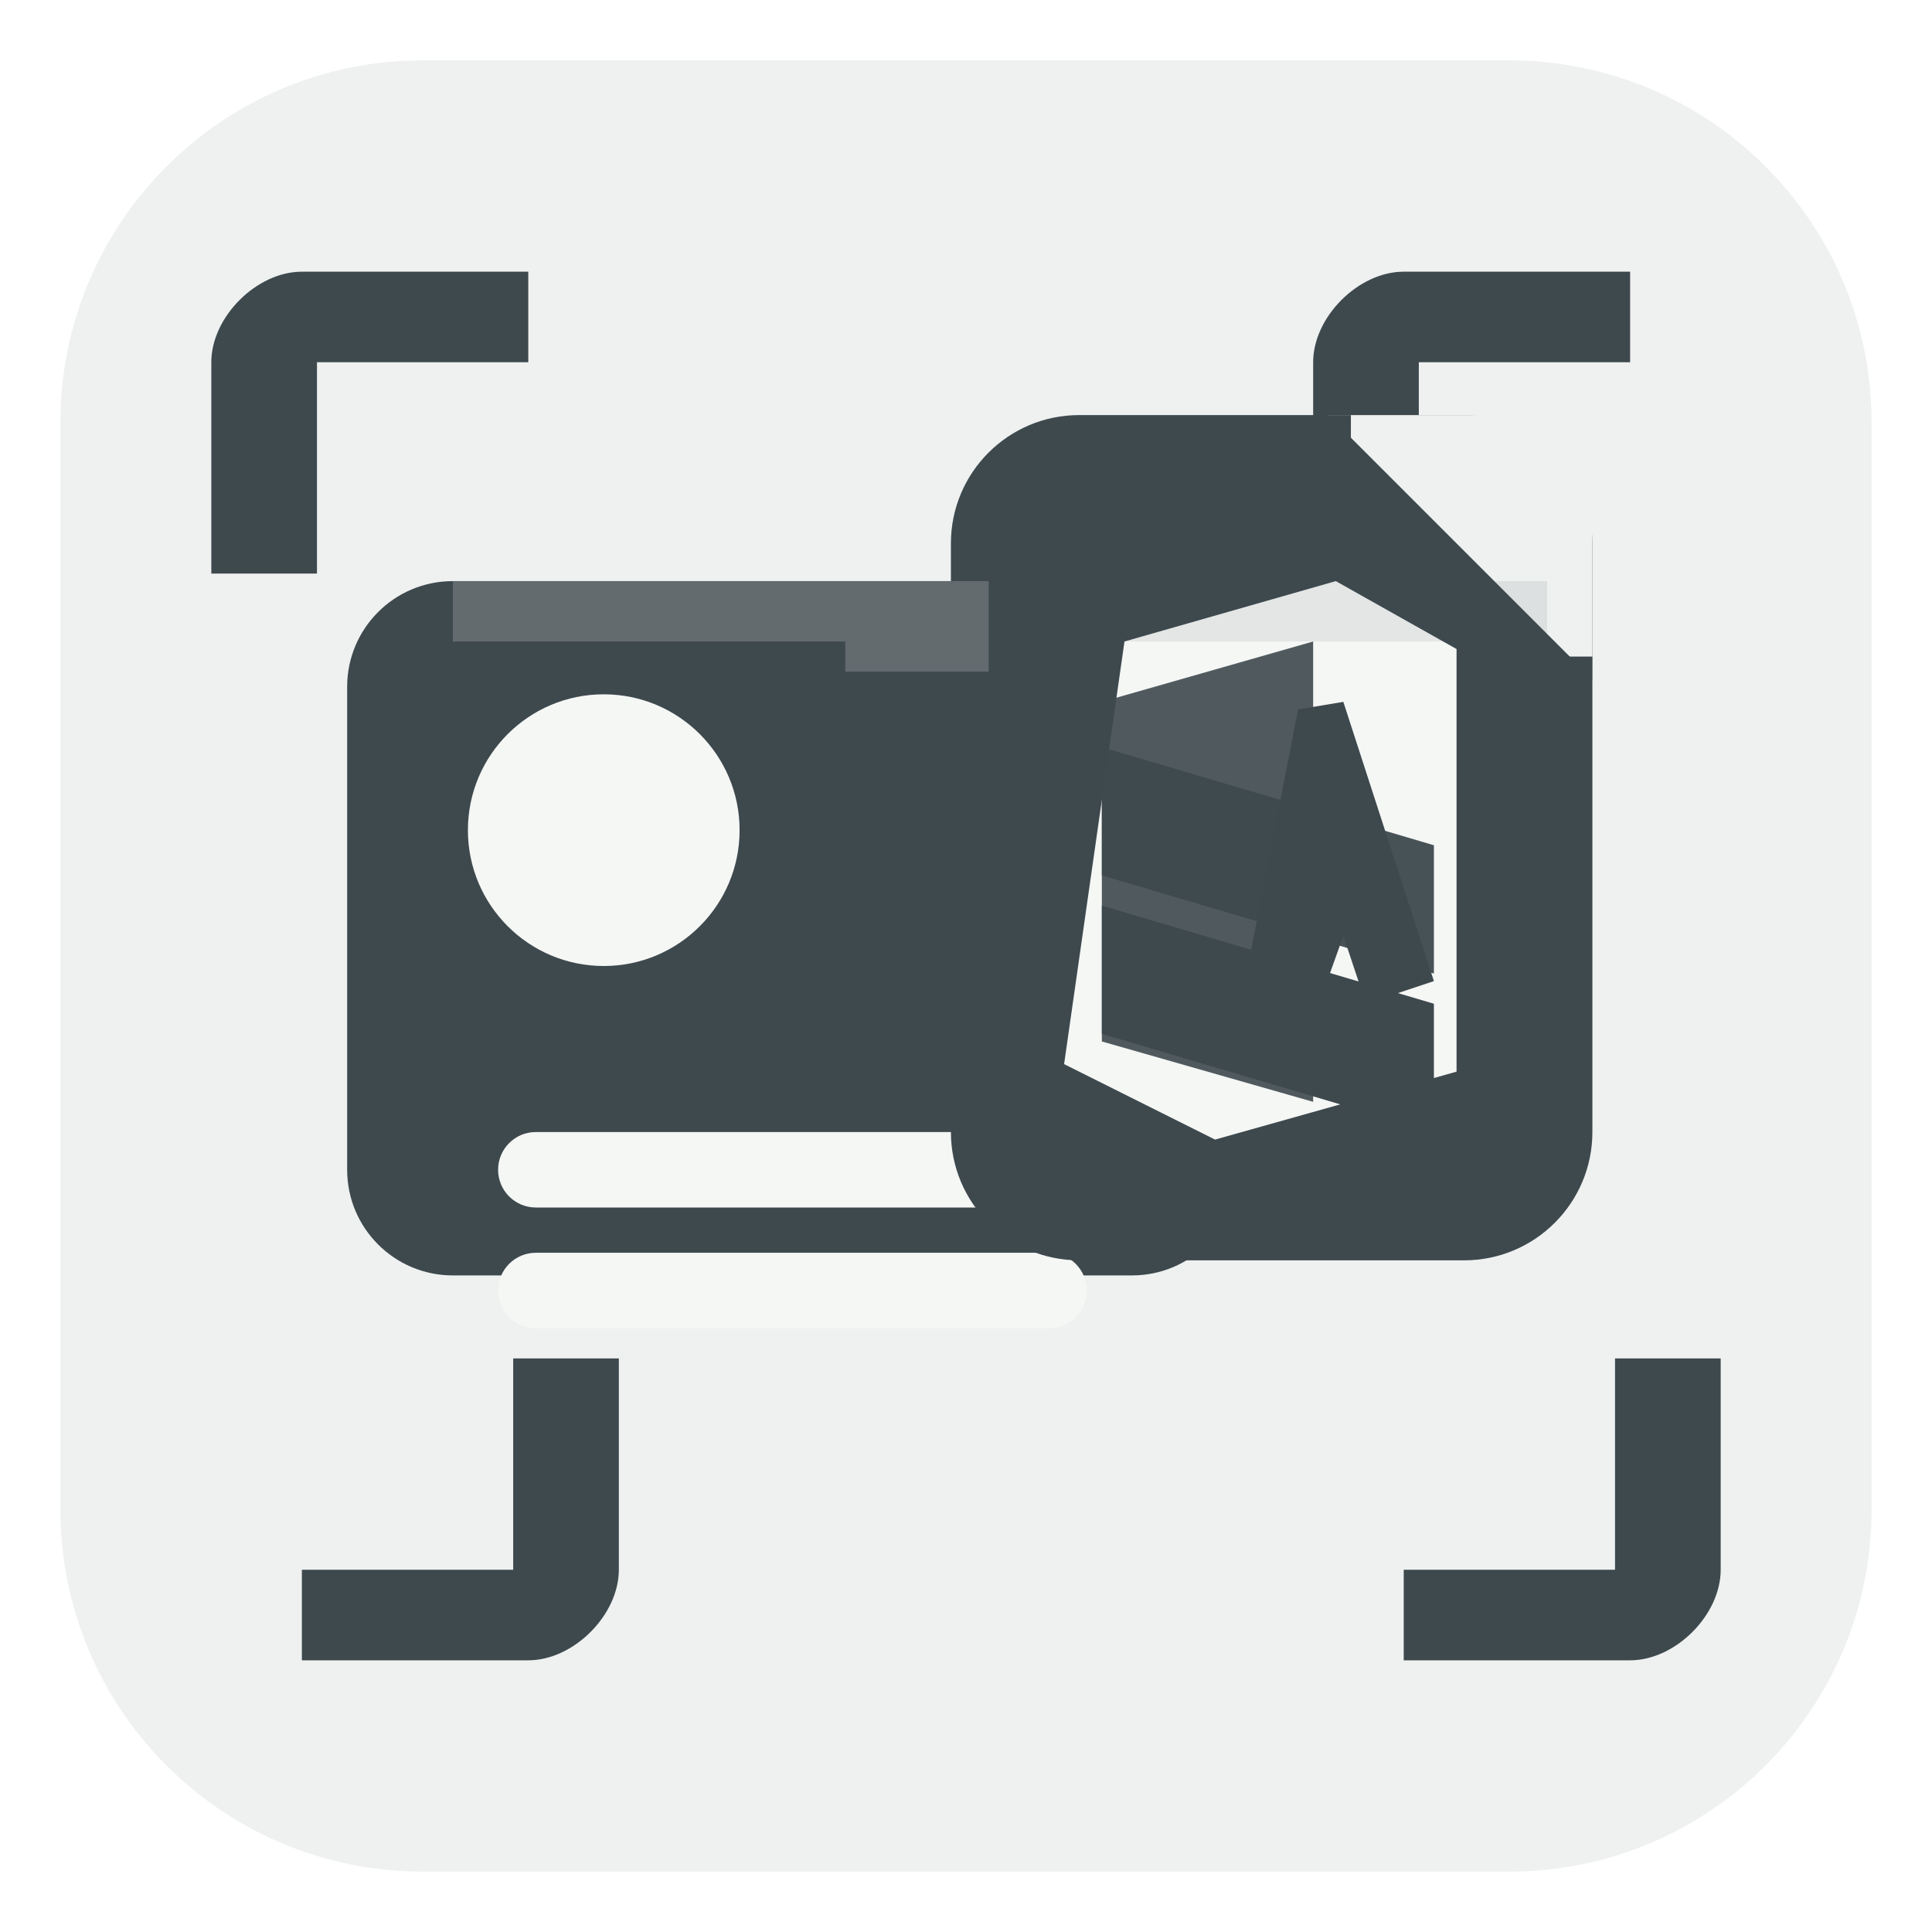
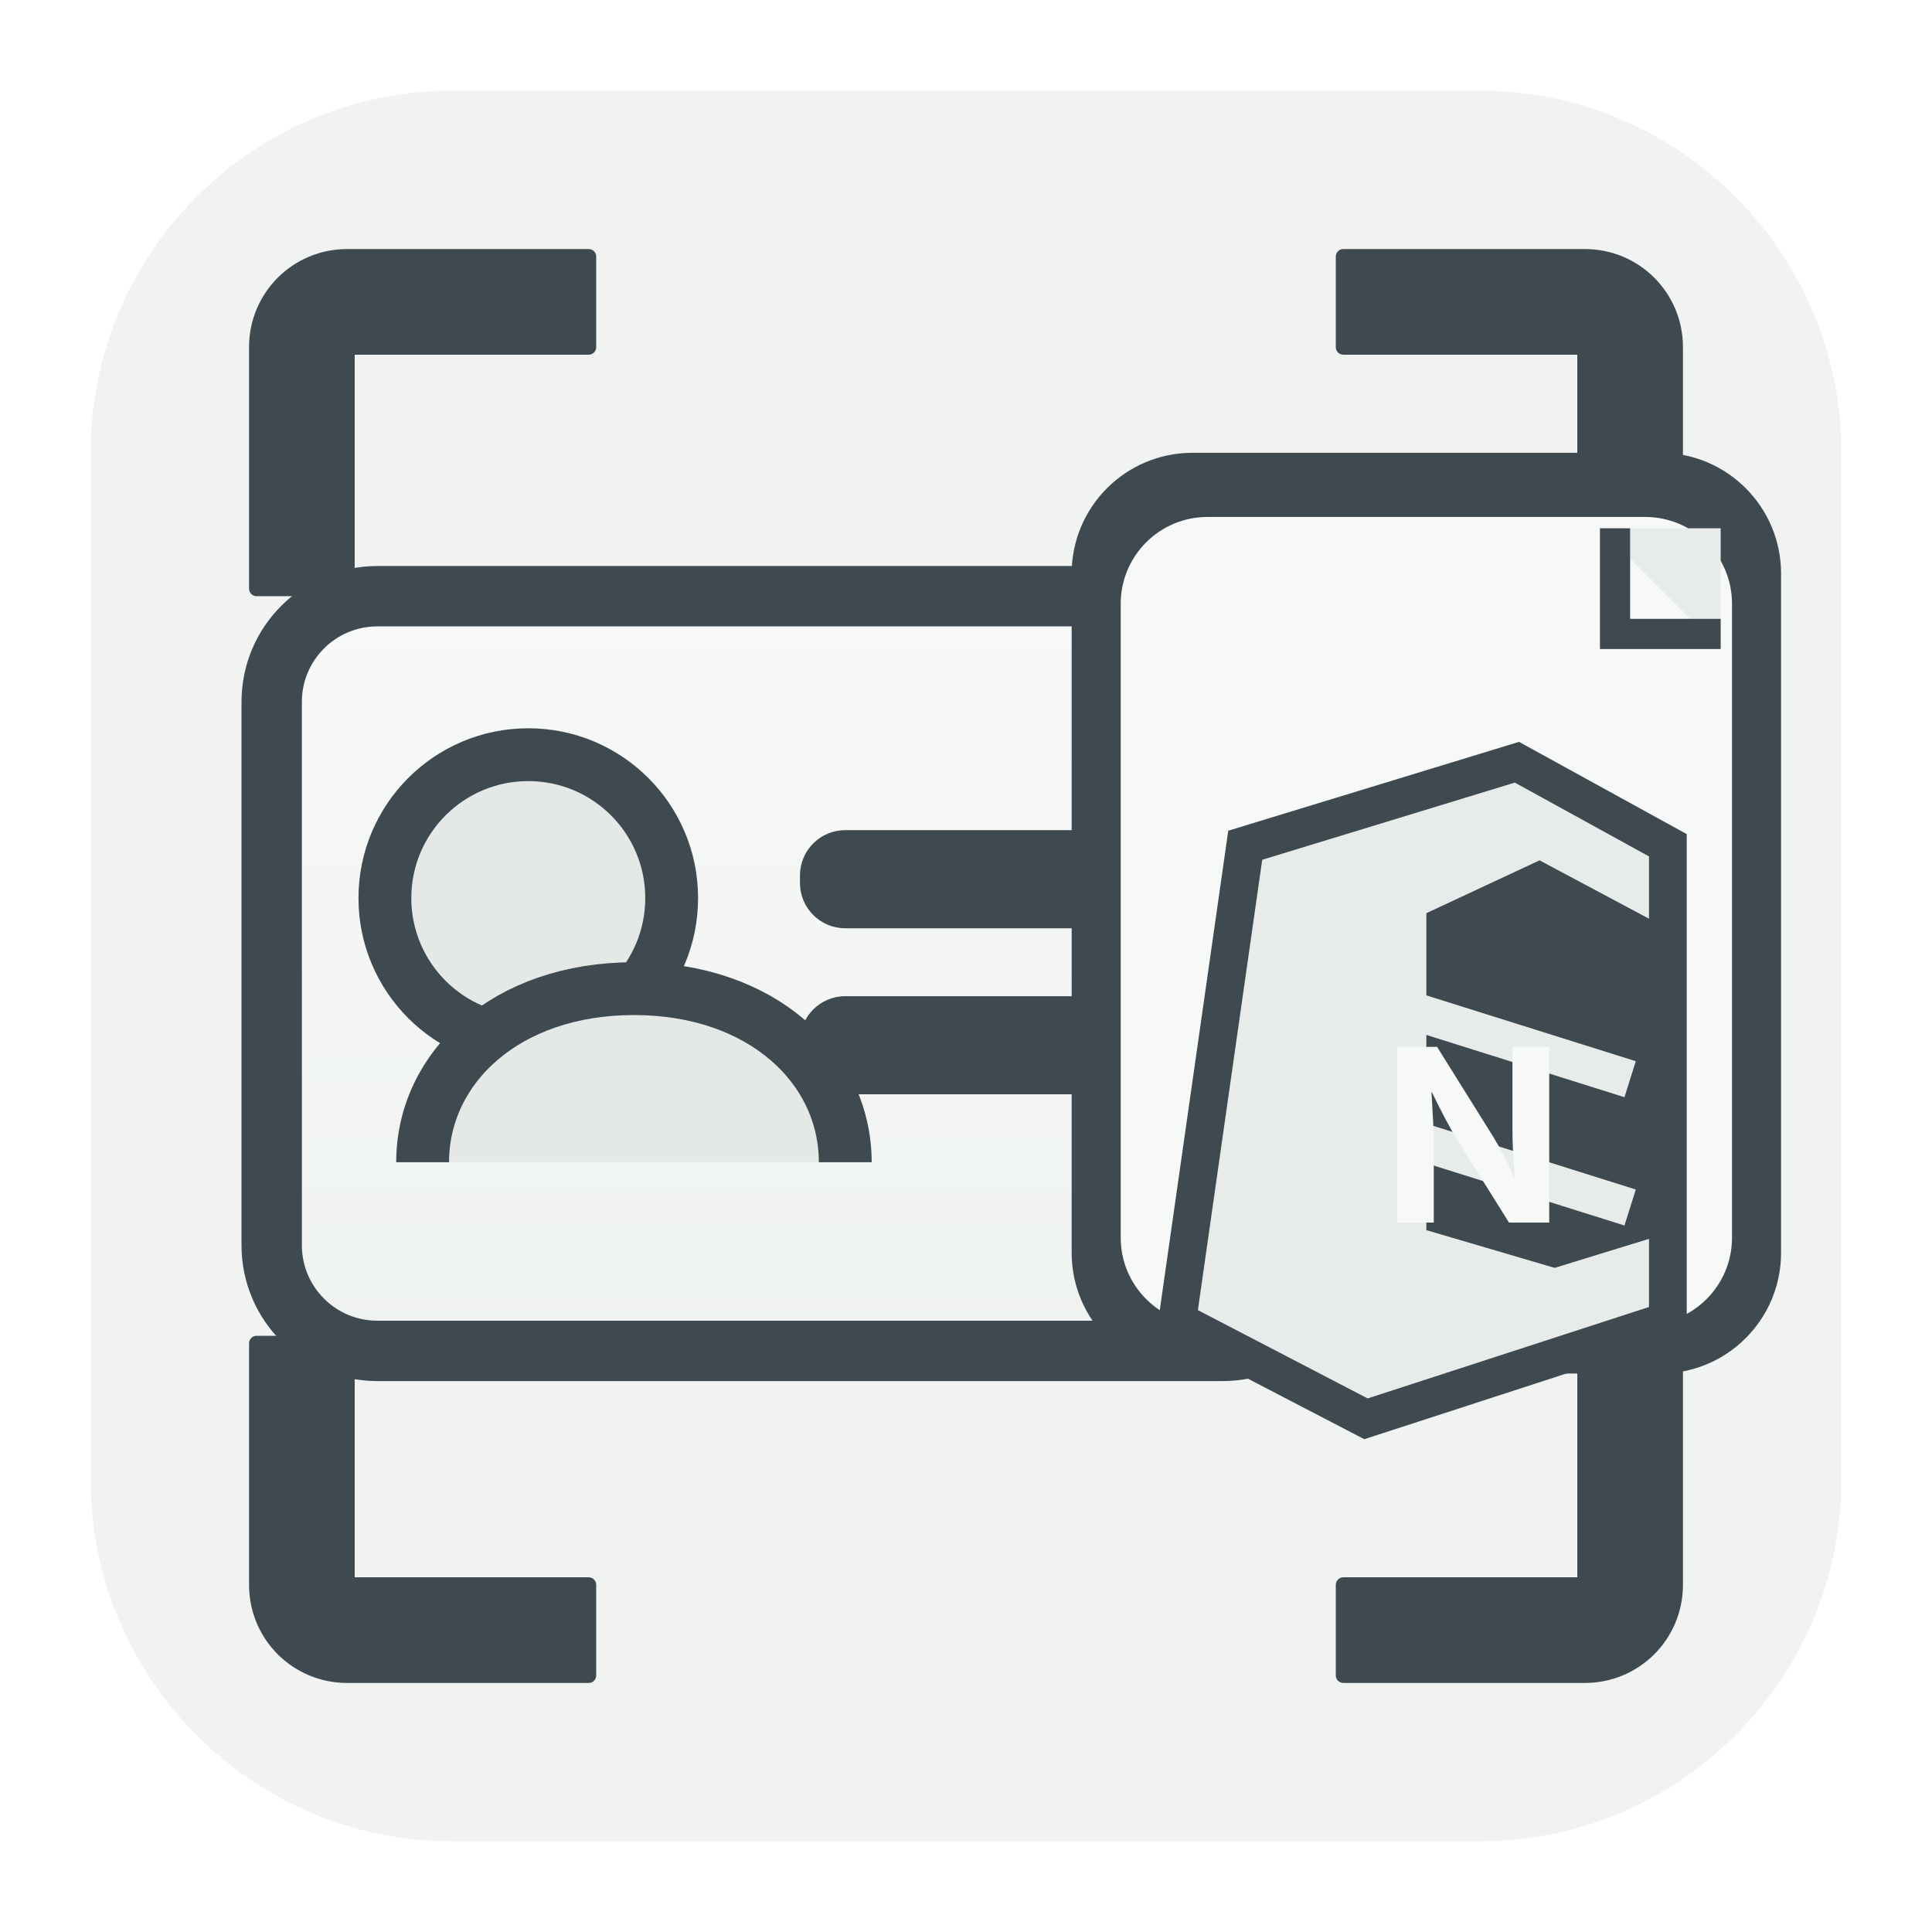
<svg xmlns="http://www.w3.org/2000/svg" viewBox="0 0 512 512" role="img" aria-label="Scan business card for Notion icon">
  <defs>
-     <clipPath id="rounded">
-       <rect x="16" y="16" width="480" height="480" rx="96" ry="96" />
-     </clipPath>
+     <linearGradient id="card" x1="0%" y1="0%" x2="0%" y2="100%">
+       <stop offset="0%" stop-color="#f7f9f8" />
+       <stop offset="100%" stop-color="#eef2f1" />
+     </linearGradient>
  </defs>
-   <rect x="16" y="16" width="480" height="480" rx="96" ry="96" fill="#eef1f0" />
-   <g fill="#3e494e" clip-path="url(#rounded)">
-     <path d="M112 86c-13 0-26 13-26 26v52c0 13 13 26 26 26h52c13 0 26-13 26-26v-52c0-13-13-26-26-26zm0 24h52v52h-52z" transform="scale(1.05) translate(-12,-12)" opacity="0" />
-     <path d="M80 72c-12 0-24 12-24 24v56h28V96h56V72Z" />
-     <path d="M432 72v24h-56v56h-28V96c0-12 12-24 24-24Z" />
-     <path d="M80 440v-24h56v-56h28v56c0 12-12 24-24 24Z" />
-     <path d="M432 440c12 0 24-12 24-24v-56h-28v56h-56v24Z" />
-     <rect x="92" y="154" width="236" height="184" rx="28" />
-     <circle cx="160" cy="220" r="36" fill="#f5f7f5" />
-     <rect x="132" y="300" width="156" height="20" rx="10" fill="#f5f7f5" />
-     <rect x="132" y="332" width="156" height="20" rx="10" fill="#f5f7f5" />
-     <rect x="252" y="110" width="170" height="224" rx="34" />
-     <path d="M352 110h70v70z" fill="#eef1f0" />
-     <path d="M352 110h6v64h64v6h-70z" fill="#3e494e" />
-     <path d="M298 170l56-16 32 18v112l-64 18-40-20z" fill="#f5f7f5" />
-     <path d="M344 188l12-2 24 74-18 6-6-18-10 28-18-6z" fill="#3e494e" />
-     <path d="M292 240l88 26v34l-88-26z" fill="#3e494e" />
-     <path d="M292 198l88 26v34l-88-26z" fill="#3e494e" opacity="0.95" />
-     <path d="M292 186l56-16v122l-56-16z" fill="#3e494e" opacity="0.9" />
-     <path d="M120 154h142v24h-38v-8h-104z" fill="#f5f7f5" opacity="0.2" />
-     <path d="M272 154h138v16h-138z" fill="#3e494e" opacity="0.1" />
+   <rect x="24" y="24" width="464" height="464" rx="96" ry="96" fill="#f1f3f2" />
+   <g fill="#3f4a50" stroke="#3f4a50" stroke-width="4" stroke-linecap="round" stroke-linejoin="round">
+     <path d="M92 92h64v-24H92c-13.3 0-24 10.7-24 24v64h24z" />
+     <path d="M356 92h64v64h24v-64c0-13.3-10.7-24-24-24h-64z" />
+     <path d="M92 356H68v64c0 13.3 10.7 24 24 24h64v-24H92z" />
+     <path d="M420 420h-64v24h64c13.3 0 24-10.7 24-24v-64h-24z" />
+   </g>
+   <g transform="translate(72 132)">
+     <rect x="0" y="26" width="280" height="200" rx="28" fill="url(#card)" stroke="#3f4a50" stroke-width="16" />
+     <circle cx="68" cy="106" r="38" fill="#e4e8e6" stroke="#3f4a50" stroke-width="14" />
+     <path d="M40 176c0-25 22-46 56-46s56 21 56 46" fill="#e4e8e6" stroke="#3f4a50" stroke-width="14" />
+     <rect x="140" y="88" width="120" height="26" rx="12" fill="#3f4a50" />
+     <rect x="140" y="132" width="120" height="26" rx="12" fill="#3f4a50" />
+   </g>
+   <g transform="translate(244 108)">
+     <rect x="40" y="12" width="188" height="244" rx="32" fill="#3f4a50" />
+     <rect x="56" y="32" width="156" height="208" rx="20" fill="#f7f9f8" stroke="#f7f9f8" stroke-width="6" />
+     <path d="M180 32h32v32z" fill="#e7ebea" />
+     <path d="M180 32h8v24h24v8h-32z" fill="#3f4a50" />
+     <path d="M86 116 158 94l40 22v126l-80 26-50-26z" fill="#e7ebea" stroke="#3f4a50" stroke-width="10" />
+     <path d="M134 134v84l34 10 26-8V136l-30-16z" fill="#3f4a50" />
+     <path d="M118 156 188 178M118 190l70 22" fill="none" stroke="#e7ebea" stroke-width="10" />
+     <text x="122" y="216" font-family="'Inter', 'Noto Sans JP', system-ui" font-weight="700" font-size="64" fill="#f7f9f8">N</text>
  </g>
</svg>
